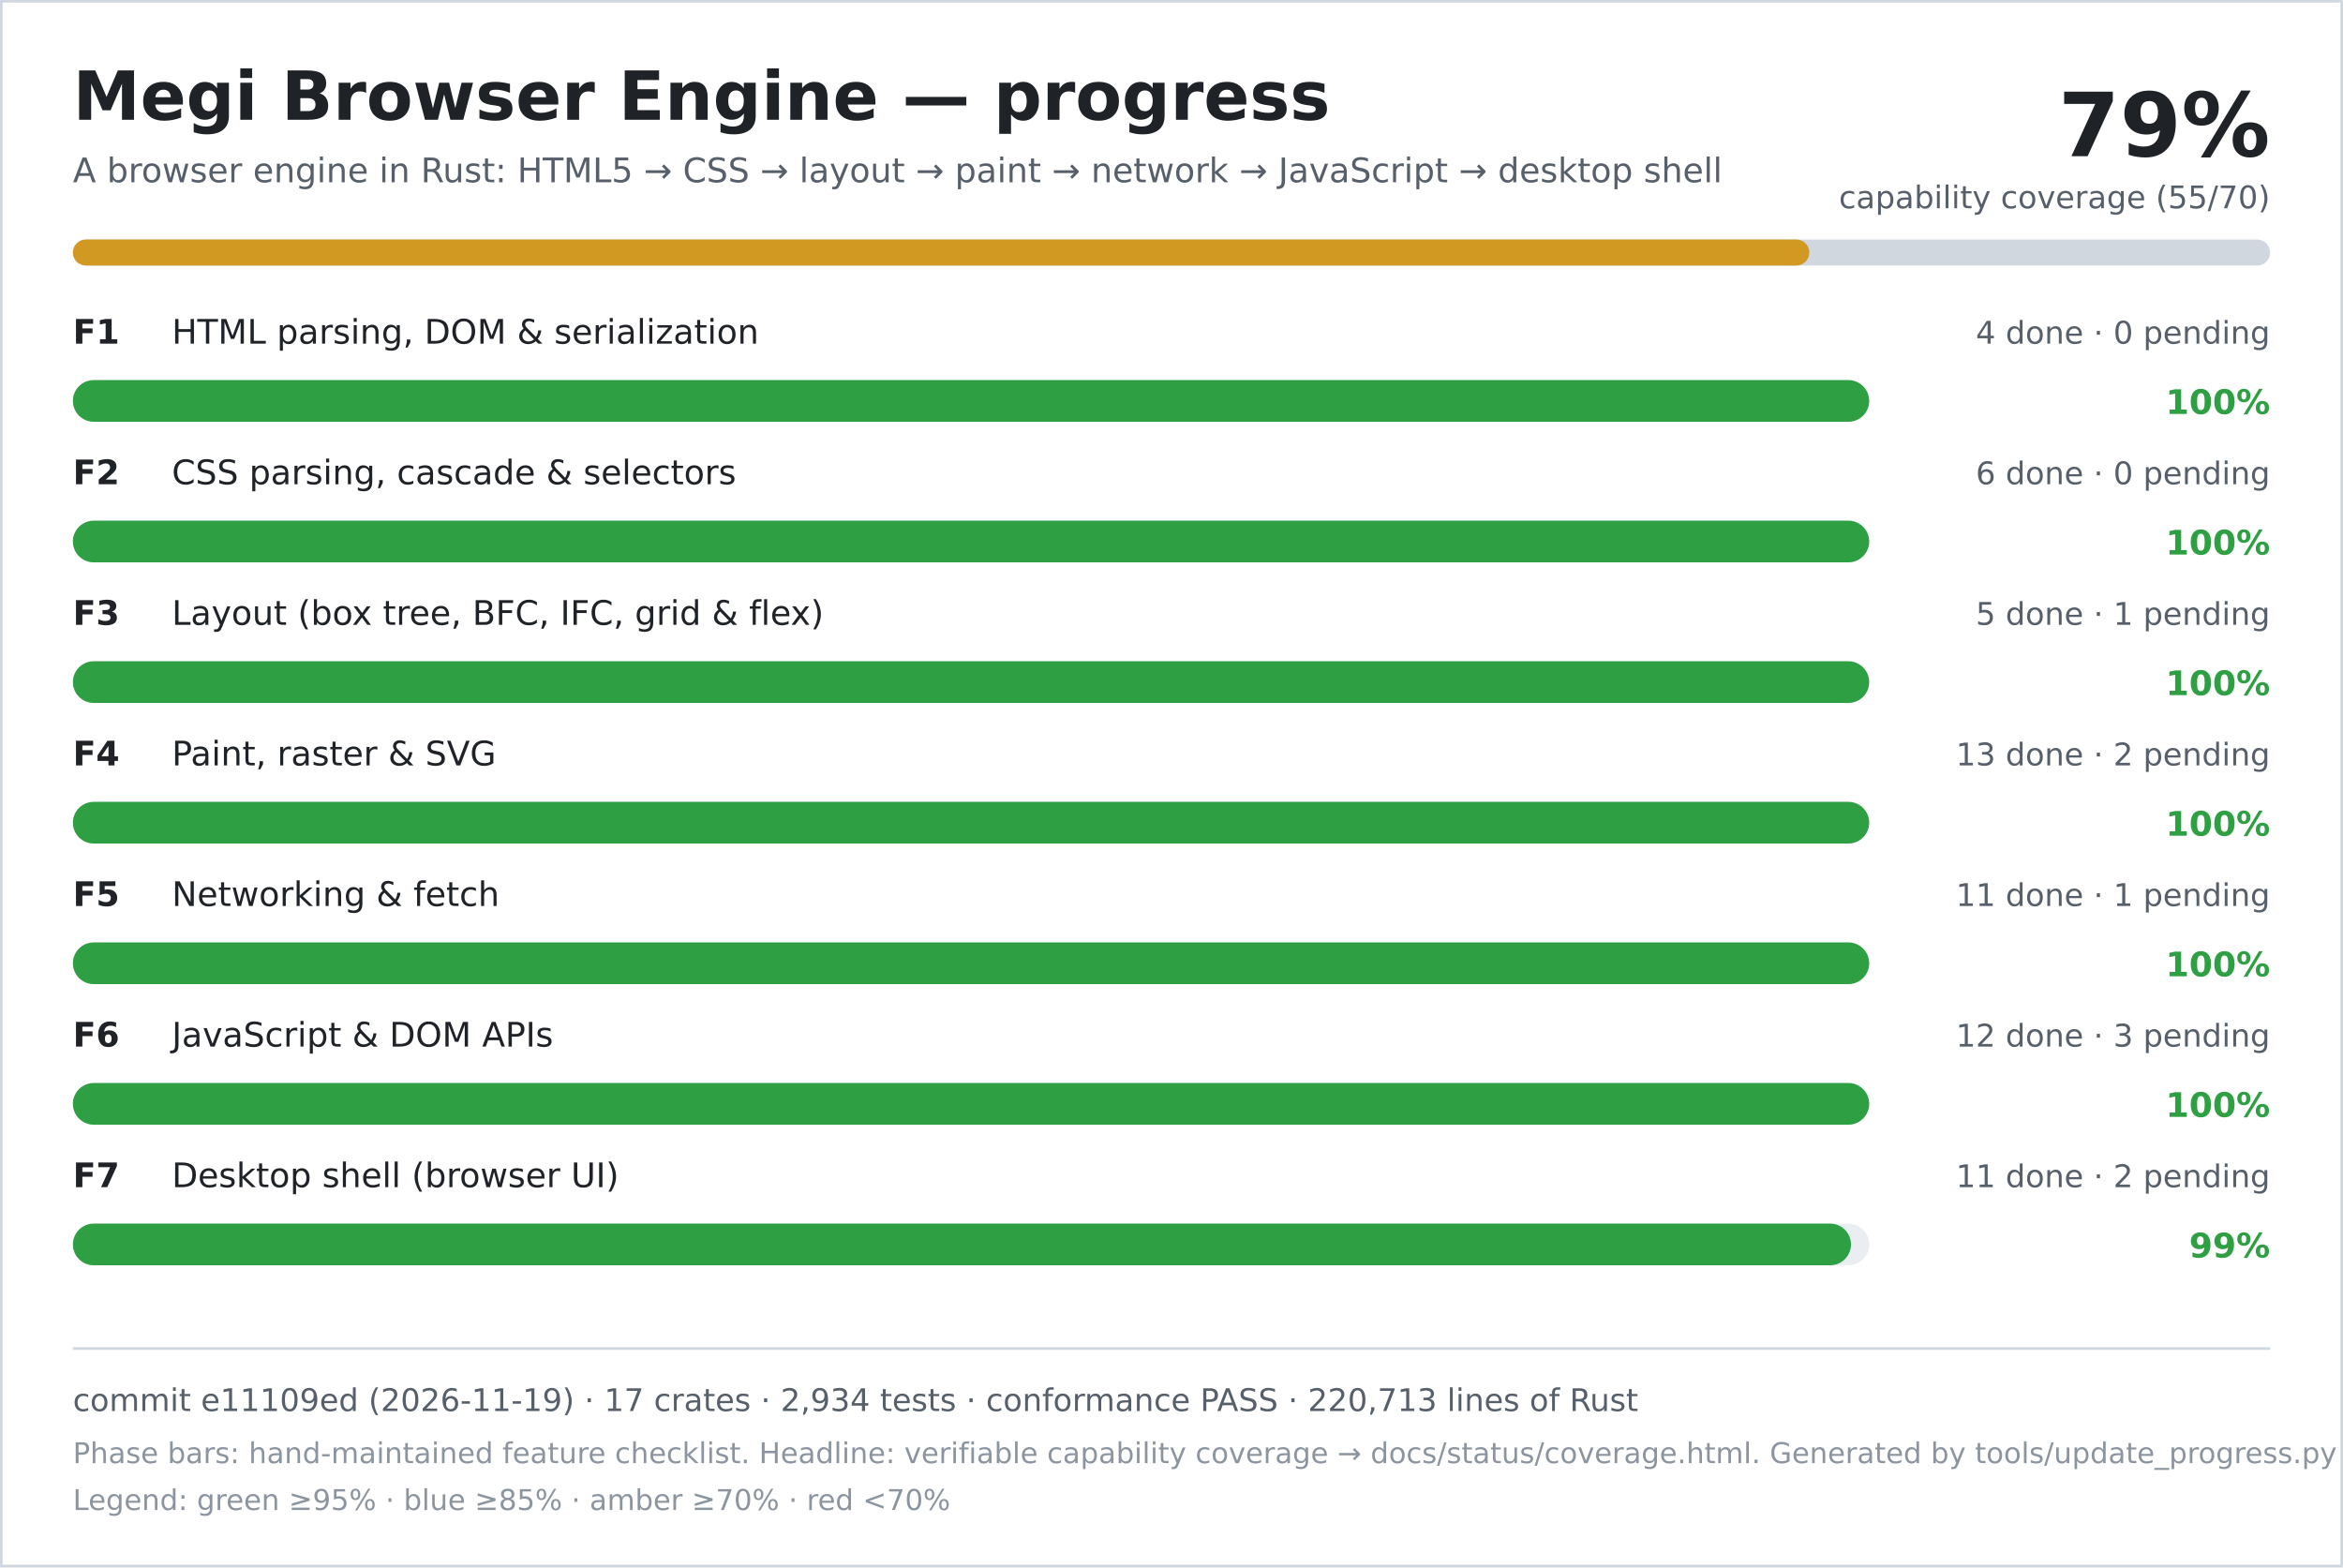
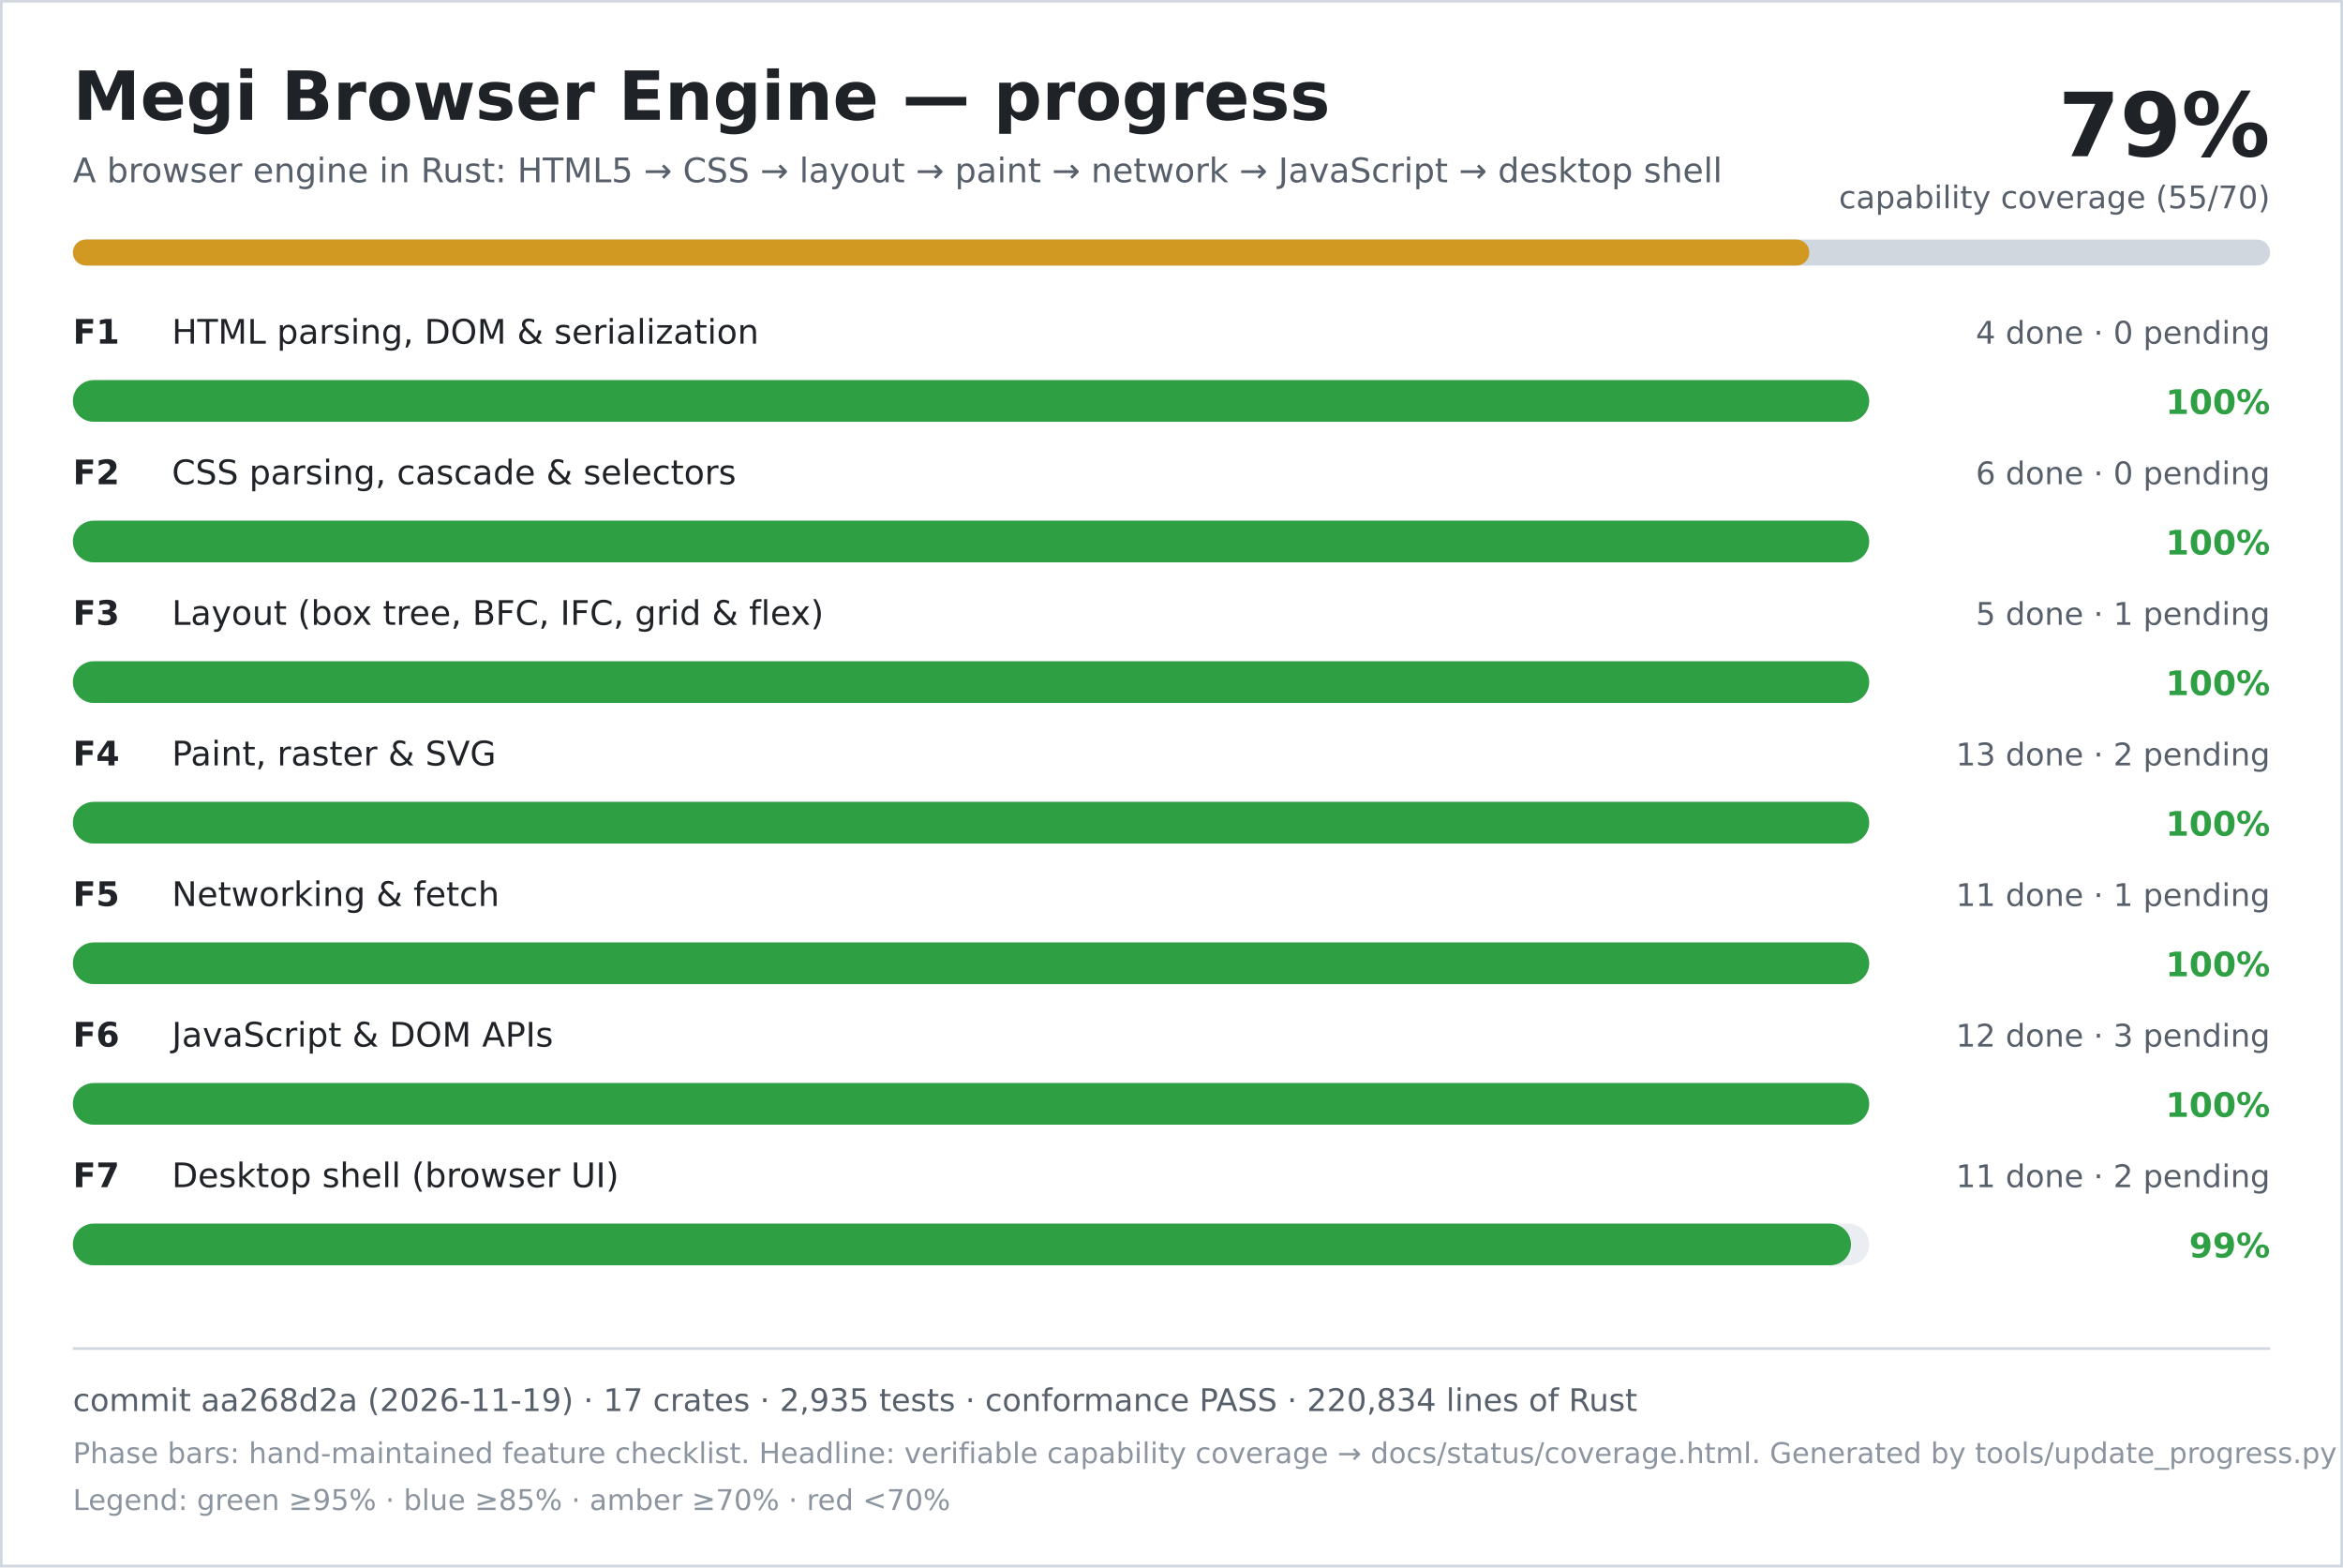
<svg xmlns="http://www.w3.org/2000/svg" width="900" height="602" viewBox="0 0 900 602" role="img" aria-labelledby="title desc">
  <rect width="900" height="602" fill="#ffffff" />
  <rect x="0.5" y="0.5" width="899" height="601" fill="none" stroke="#d0d7de" />
  <text x="28" y="46" font-family="DejaVu Sans, Verdana, sans-serif" font-size="26" font-weight="700" fill="#1f2328">Megi Browser Engine — progress</text>
  <text x="28" y="70" font-family="DejaVu Sans, Verdana, sans-serif" font-size="13" fill="#57606a">A browser engine in Rust: HTML5 → CSS → layout → paint → network → JavaScript → desktop shell</text>
  <text x="872" y="60" text-anchor="end" font-family="DejaVu Sans, Verdana, sans-serif" font-size="34" font-weight="700" fill="#1f2328">79%</text>
  <text x="872" y="80" text-anchor="end" font-family="DejaVu Sans, Verdana, sans-serif" font-size="12" fill="#57606a">capability coverage (55/70)</text>
  <rect x="28" y="92" width="844" height="10" rx="5" fill="#d0d7de" />
  <rect x="28" y="92" width="667" height="10" rx="5" fill="#d29922" />
  <text x="28" y="132" font-family="DejaVu Sans, Verdana, sans-serif" font-size="13" font-weight="700" fill="#1f2328">F1</text>
  <text x="66" y="132" font-family="DejaVu Sans, Verdana, sans-serif" font-size="13" fill="#1f2328">HTML parsing, DOM &amp; serialization</text>
  <text x="872" y="132" text-anchor="end" font-family="DejaVu Sans, Verdana, sans-serif" font-size="12" fill="#57606a">4 done · 0 pending</text>
  <rect x="28" y="146" width="690" height="16" rx="8" fill="#eaeef2" />
  <rect x="28" y="146" width="690" height="16" rx="8" fill="#2ea043" />
  <text x="872" y="159" text-anchor="end" font-family="DejaVu Sans, Verdana, sans-serif" font-size="13" font-weight="700" fill="#2ea043">100%</text>
  <text x="28" y="186" font-family="DejaVu Sans, Verdana, sans-serif" font-size="13" font-weight="700" fill="#1f2328">F2</text>
  <text x="66" y="186" font-family="DejaVu Sans, Verdana, sans-serif" font-size="13" fill="#1f2328">CSS parsing, cascade &amp; selectors</text>
  <text x="872" y="186" text-anchor="end" font-family="DejaVu Sans, Verdana, sans-serif" font-size="12" fill="#57606a">6 done · 0 pending</text>
  <rect x="28" y="200" width="690" height="16" rx="8" fill="#eaeef2" />
  <rect x="28" y="200" width="690" height="16" rx="8" fill="#2ea043" />
  <text x="872" y="213" text-anchor="end" font-family="DejaVu Sans, Verdana, sans-serif" font-size="13" font-weight="700" fill="#2ea043">100%</text>
  <text x="28" y="240" font-family="DejaVu Sans, Verdana, sans-serif" font-size="13" font-weight="700" fill="#1f2328">F3</text>
  <text x="66" y="240" font-family="DejaVu Sans, Verdana, sans-serif" font-size="13" fill="#1f2328">Layout (box tree, BFC, IFC, grid &amp; flex)</text>
  <text x="872" y="240" text-anchor="end" font-family="DejaVu Sans, Verdana, sans-serif" font-size="12" fill="#57606a">5 done · 1 pending</text>
  <rect x="28" y="254" width="690" height="16" rx="8" fill="#eaeef2" />
  <rect x="28" y="254" width="690" height="16" rx="8" fill="#2ea043" />
  <text x="872" y="267" text-anchor="end" font-family="DejaVu Sans, Verdana, sans-serif" font-size="13" font-weight="700" fill="#2ea043">100%</text>
  <text x="28" y="294" font-family="DejaVu Sans, Verdana, sans-serif" font-size="13" font-weight="700" fill="#1f2328">F4</text>
  <text x="66" y="294" font-family="DejaVu Sans, Verdana, sans-serif" font-size="13" fill="#1f2328">Paint, raster &amp; SVG</text>
  <text x="872" y="294" text-anchor="end" font-family="DejaVu Sans, Verdana, sans-serif" font-size="12" fill="#57606a">13 done · 2 pending</text>
  <rect x="28" y="308" width="690" height="16" rx="8" fill="#eaeef2" />
  <rect x="28" y="308" width="690" height="16" rx="8" fill="#2ea043" />
  <text x="872" y="321" text-anchor="end" font-family="DejaVu Sans, Verdana, sans-serif" font-size="13" font-weight="700" fill="#2ea043">100%</text>
  <text x="28" y="348" font-family="DejaVu Sans, Verdana, sans-serif" font-size="13" font-weight="700" fill="#1f2328">F5</text>
  <text x="66" y="348" font-family="DejaVu Sans, Verdana, sans-serif" font-size="13" fill="#1f2328">Networking &amp; fetch</text>
  <text x="872" y="348" text-anchor="end" font-family="DejaVu Sans, Verdana, sans-serif" font-size="12" fill="#57606a">11 done · 1 pending</text>
  <rect x="28" y="362" width="690" height="16" rx="8" fill="#eaeef2" />
  <rect x="28" y="362" width="690" height="16" rx="8" fill="#2ea043" />
  <text x="872" y="375" text-anchor="end" font-family="DejaVu Sans, Verdana, sans-serif" font-size="13" font-weight="700" fill="#2ea043">100%</text>
  <text x="28" y="402" font-family="DejaVu Sans, Verdana, sans-serif" font-size="13" font-weight="700" fill="#1f2328">F6</text>
  <text x="66" y="402" font-family="DejaVu Sans, Verdana, sans-serif" font-size="13" fill="#1f2328">JavaScript &amp; DOM APIs</text>
  <text x="872" y="402" text-anchor="end" font-family="DejaVu Sans, Verdana, sans-serif" font-size="12" fill="#57606a">12 done · 3 pending</text>
  <rect x="28" y="416" width="690" height="16" rx="8" fill="#eaeef2" />
  <rect x="28" y="416" width="690" height="16" rx="8" fill="#2ea043" />
  <text x="872" y="429" text-anchor="end" font-family="DejaVu Sans, Verdana, sans-serif" font-size="13" font-weight="700" fill="#2ea043">100%</text>
  <text x="28" y="456" font-family="DejaVu Sans, Verdana, sans-serif" font-size="13" font-weight="700" fill="#1f2328">F7</text>
  <text x="66" y="456" font-family="DejaVu Sans, Verdana, sans-serif" font-size="13" fill="#1f2328">Desktop shell (browser UI)</text>
  <text x="872" y="456" text-anchor="end" font-family="DejaVu Sans, Verdana, sans-serif" font-size="12" fill="#57606a">11 done · 2 pending</text>
  <rect x="28" y="470" width="690" height="16" rx="8" fill="#eaeef2" />
  <rect x="28" y="470" width="683" height="16" rx="8" fill="#2ea043" />
  <text x="872" y="483" text-anchor="end" font-family="DejaVu Sans, Verdana, sans-serif" font-size="13" font-weight="700" fill="#2ea043">99%</text>
  <line x1="28" y1="518" x2="872" y2="518" stroke="#d0d7de" />
-   <text x="28" y="542" font-family="DejaVu Sans, Verdana, sans-serif" font-size="12" fill="#57606a">commit e11109ed (2026-11-19) · 17 crates · 2,934 tests · conformance PASS · 220,713 lines of Rust</text>
+   <text x="28" y="542" font-family="DejaVu Sans, Verdana, sans-serif" font-size="12" fill="#57606a">commit aa268d2a (2026-11-19) · 17 crates · 2,935 tests · conformance PASS · 220,834 lines of Rust</text>
  <text x="28" y="562" font-family="DejaVu Sans, Verdana, sans-serif" font-size="11" fill="#8c959f">Phase bars: hand-maintained feature checklist. Headline: verifiable capability coverage → docs/status/coverage.html. Generated by tools/update_progress.py — do not edit.</text>
  <text x="28" y="580" font-family="DejaVu Sans, Verdana, sans-serif" font-size="11" fill="#8c959f">Legend: green ≥95% · blue ≥85% · amber ≥70% · red &lt;70%</text>
</svg>
